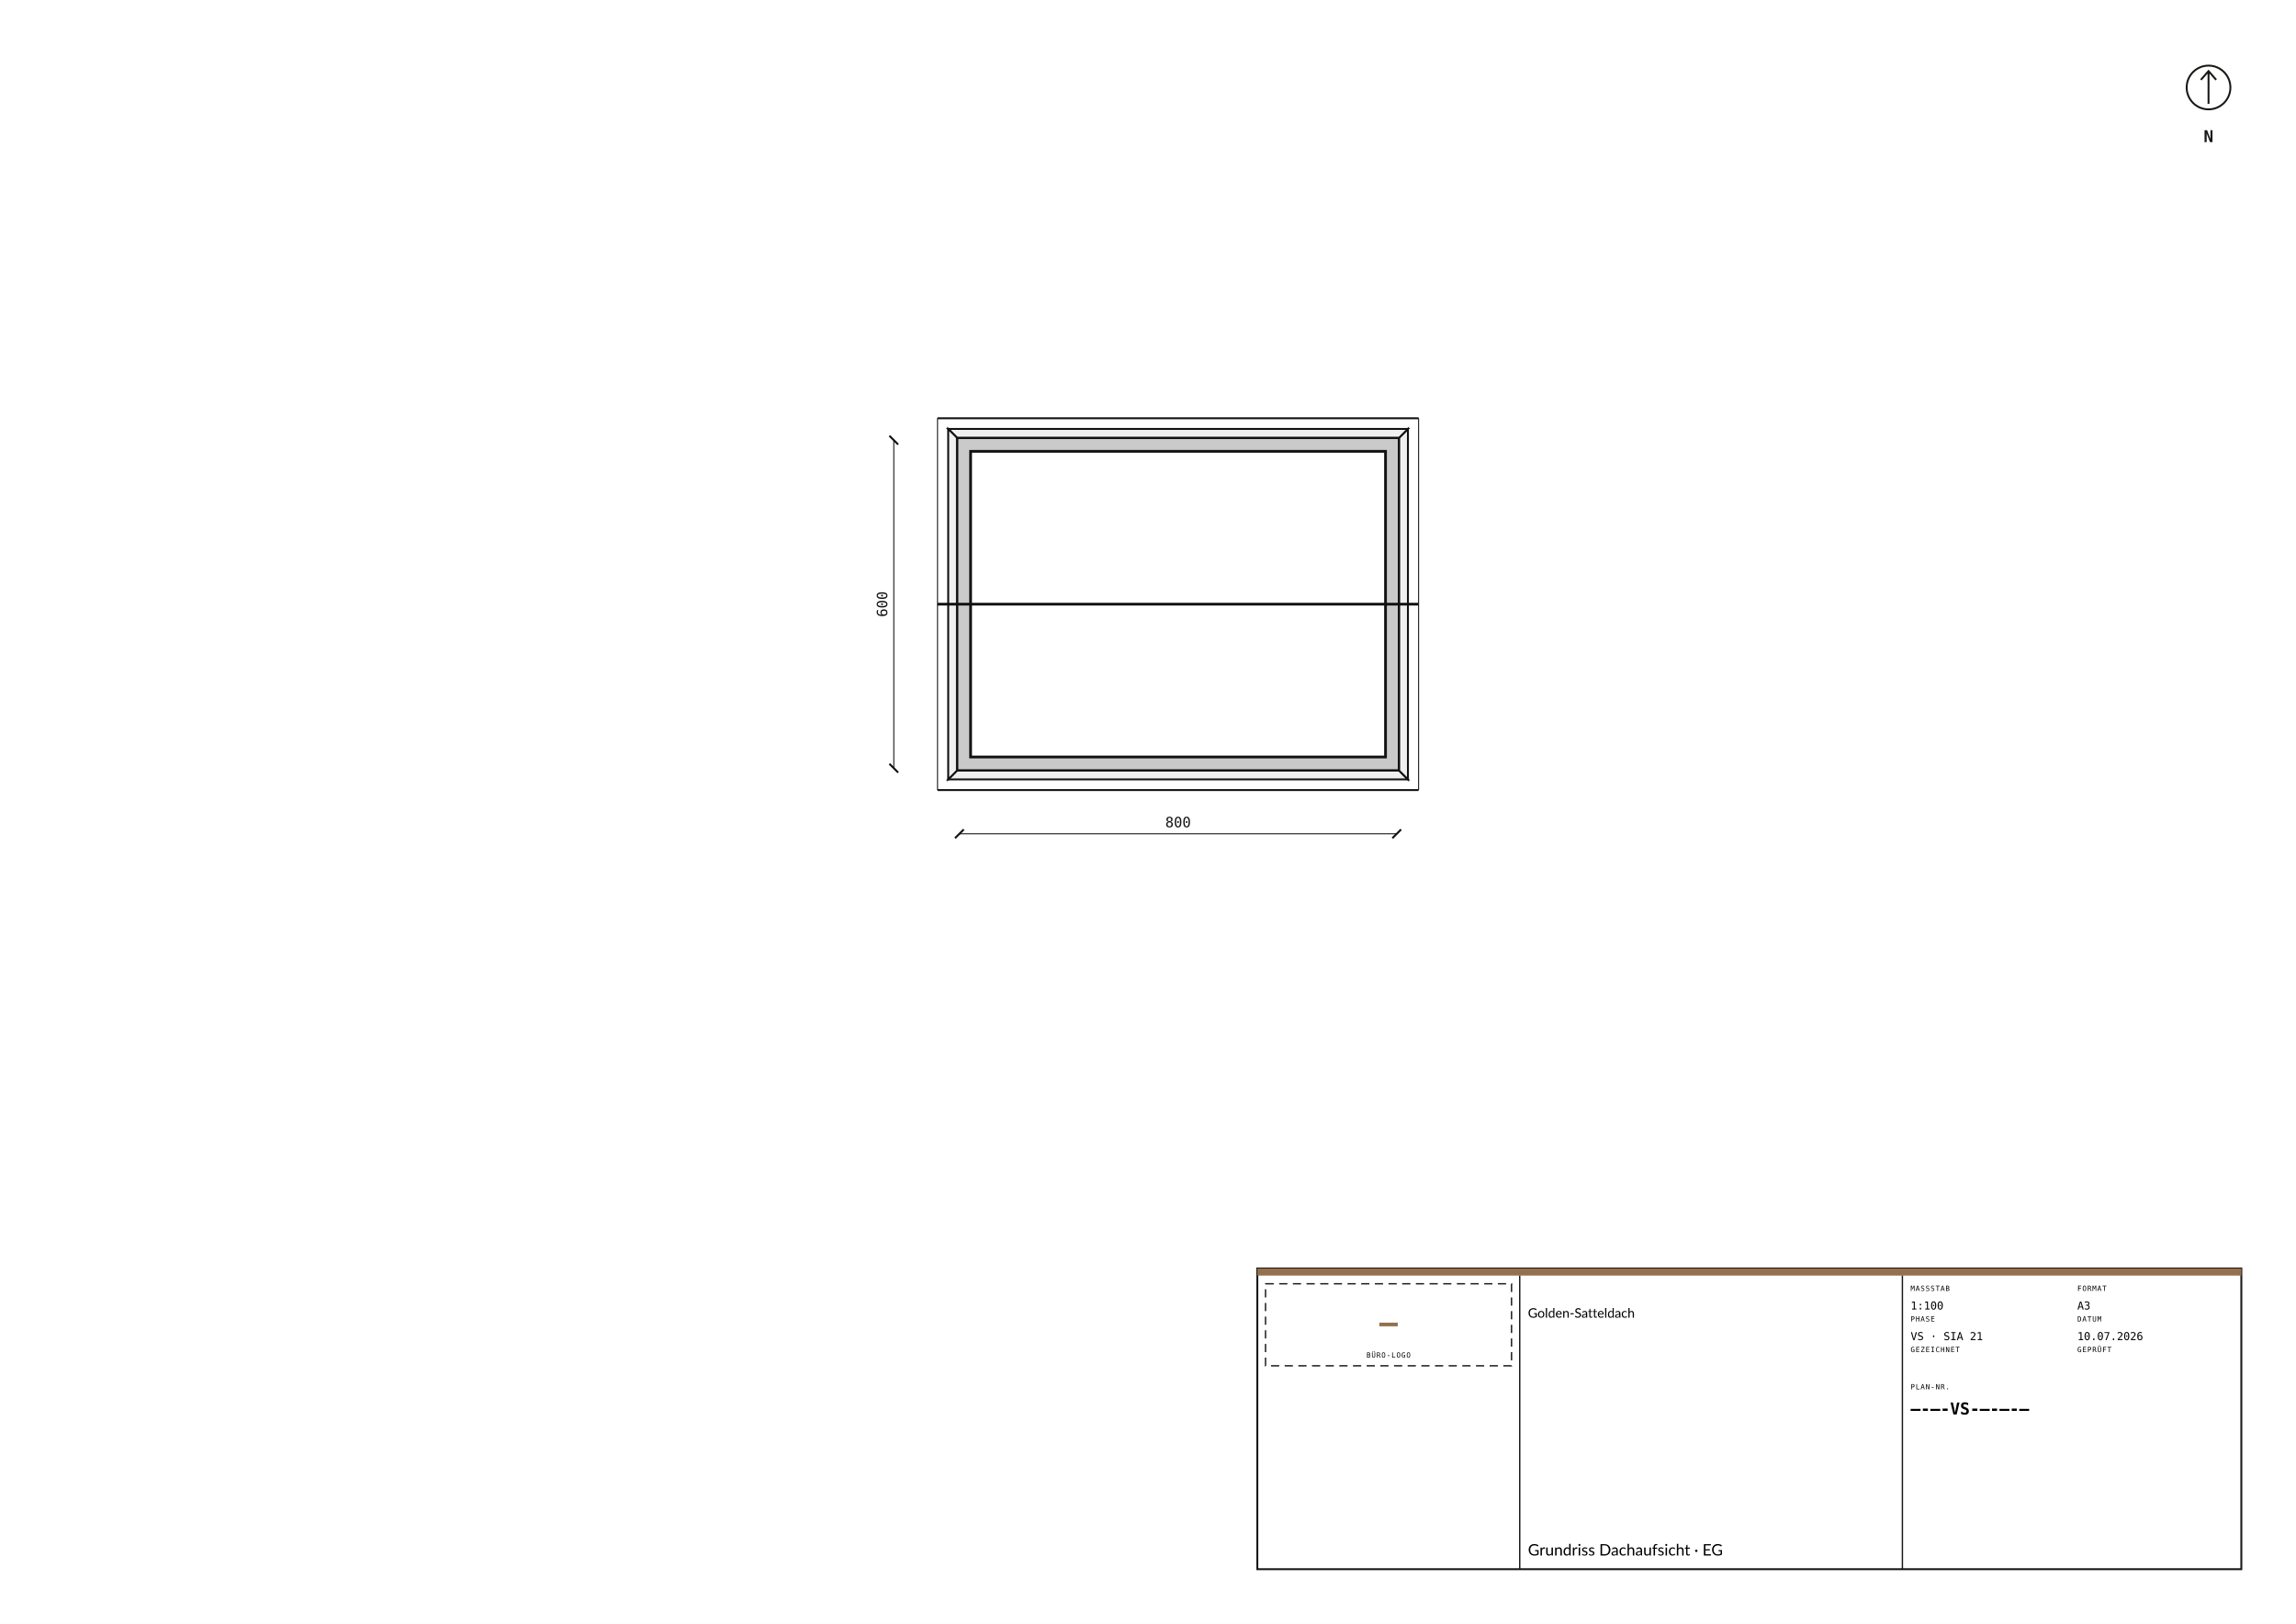
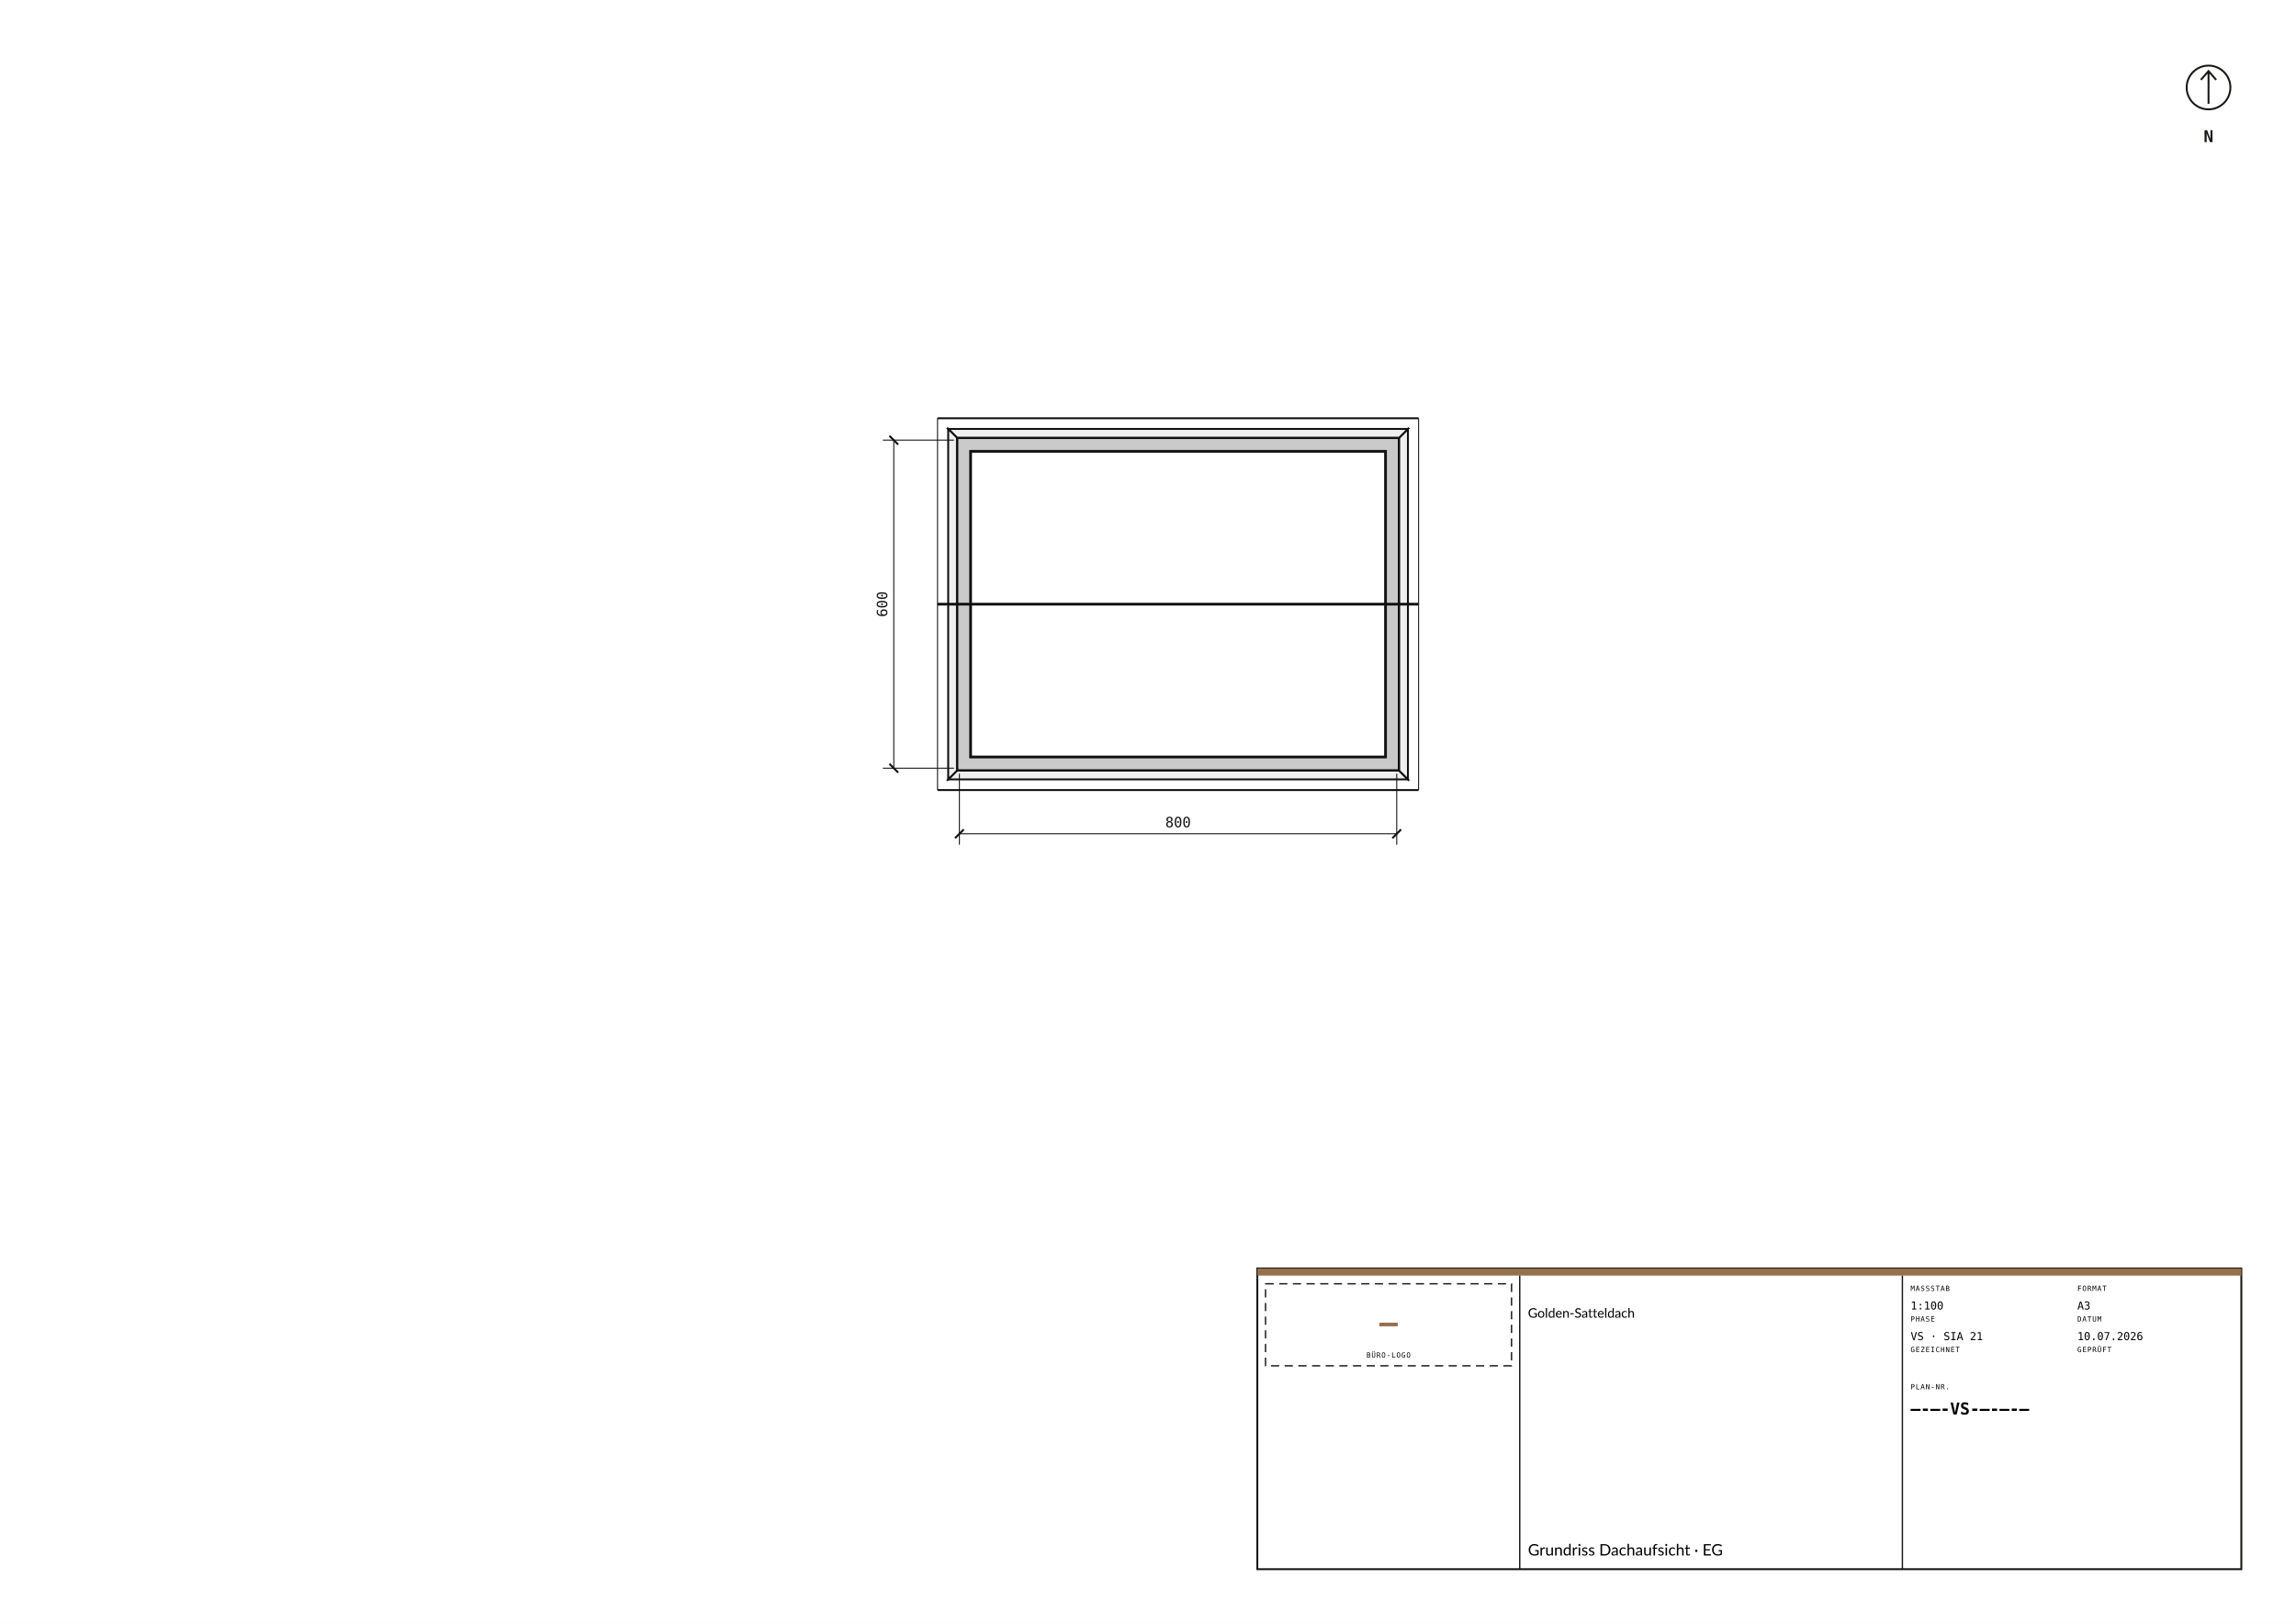
<svg xmlns="http://www.w3.org/2000/svg" width="420mm" height="297mm" viewBox="0 0 420 297" font-family="Helvetica, Arial, sans-serif">
  <rect width="420" height="297" fill="white" />
  <g transform="translate(175.50, 140.50) scale(0.01)">
    <path d="M 8045 45 L 8045 -6045 L -45 -6045 L -45 45 Z M 205 -5795 L 7795 -5795 L 7795 -205 L 205 -205 Z" fill-rule="evenodd" fill="#c9c9c9" stroke="#111" stroke-width="50" />
    <path d="M -45 45 L 8045 45 L 8205 205 L -205 205 Z" fill-rule="evenodd" fill="#efefef" stroke="#111" stroke-width="35" />
    <path d="M 8045 45 L 8045 -6045 L 8205 -6205 L 8205 205 Z" fill-rule="evenodd" fill="#efefef" stroke="#111" stroke-width="35" />
    <path d="M 8045 -6045 L -45 -6045 L -205 -6205 L 8205 -6205 Z" fill-rule="evenodd" fill="#efefef" stroke="#111" stroke-width="35" />
    <path d="M -45 -6045 L -45 45 L -205 205 L -205 -6205 Z" fill-rule="evenodd" fill="#efefef" stroke="#111" stroke-width="35" />
    <line x1="-400" y1="-3000" x2="-400" y2="400" stroke="#111" stroke-width="18" />
    <line x1="-400" y1="400" x2="8400" y2="400" stroke="#111" stroke-width="35" />
    <line x1="8400" y1="400" x2="8400" y2="-3000" stroke="#111" stroke-width="18" />
    <line x1="-400" y1="-3000" x2="8400" y2="-3000" stroke="#111" stroke-width="50" />
    <line x1="8400" y1="-6400" x2="-400" y2="-6400" stroke="#111" stroke-width="35" />
    <line x1="-400" y1="-6400" x2="-400" y2="-3000" stroke="#111" stroke-width="18" />
    <line x1="8400" y1="-3000" x2="8400" y2="-6400" stroke="#111" stroke-width="18" />
    <g stroke="#111" fill="#111">
      <line x1="0" y1="1200" x2="8000" y2="1200" stroke-width="18" />
+       <line x1="0" y1="100" x2="0" y2="1400" stroke-width="18" />
+       <line x1="8000" y1="100" x2="8000" y2="1400" stroke-width="18" />
      <line x1="-80" y1="1280" x2="80" y2="1120" stroke-width="36" />
      <line x1="7920" y1="1280" x2="8080" y2="1120" stroke-width="36" />
      <text x="4000" y="1080" text-anchor="middle" font-size="260" font-family="'IBM Plex Mono', ui-monospace, monospace" stroke="none">800</text>
    </g>
    <g stroke="#111" fill="#111">
      <line x1="-1200" y1="0" x2="-1200" y2="-6000" stroke-width="18" />
+       <line x1="-100" y1="0" x2="-1400" y2="0" stroke-width="18" />
+       <line x1="-100" y1="-6000" x2="-1400" y2="-6000" stroke-width="18" />
      <line x1="-1280" y1="-80" x2="-1120" y2="80" stroke-width="36" />
      <line x1="-1280" y1="-6080" x2="-1120" y2="-5920" stroke-width="36" />
      <text x="-1320" y="-3000" text-anchor="middle" font-size="260" font-family="'IBM Plex Mono', ui-monospace, monospace" stroke="none" transform="rotate(-90 -1320 -3000)">600</text>
    </g>
  </g>
  <g data-teil="nordpfeil" stroke="#1A1815" fill="none" stroke-width="0.35">
    <circle cx="404.00" cy="16.00" r="4" />
    <path d="M 404.00 19.00 L 404.00 13.00 M 402.60 14.60 L 404.00 13.00 L 405.40 14.60" />
    <text x="404.00" y="26.00" text-anchor="middle" font-family="'IBM Plex Mono', ui-monospace, monospace" font-size="3" font-feature-settings="'tnum'" font-weight="bold" stroke="none" fill="#1A1815">N</text>
  </g>
  <g data-teil="plankopf">
    <rect x="230" y="232" width="180" height="55" fill="white" stroke="#1A1815" stroke-width="0.35" />
    <rect x="230" y="232" width="180" height="1.3" fill="#94704F" />
    <line x1="278" y1="233.3" x2="278" y2="287" stroke="#1A1815" stroke-width="0.25" />
    <line x1="348" y1="233.3" x2="348" y2="287" stroke="#1A1815" stroke-width="0.25" />
    <rect x="231.5" y="234.8" width="45" height="15" fill="none" stroke="#1A1815" stroke-width="0.25" stroke-dasharray="1.5 1" />
    <text x="254.00" y="243.80" text-anchor="middle" font-family="'IBM Plex Mono', ui-monospace, monospace" font-size="5.6" font-feature-settings="'tnum'" font-weight="bold" fill="#94704F">—</text>
    <text x="254.00" y="248.30" text-anchor="middle" font-family="'IBM Plex Mono', ui-monospace, monospace" font-size="1.3" font-feature-settings="'tnum'" letter-spacing="0.1em">BÜRO-LOGO</text>
    <text x="279.50" y="241.00" text-anchor="start" font-family="'Lato', Helvetica, Arial, sans-serif" font-size="2.4">Golden-Satteldach</text>
    <text x="279.50" y="284.50" text-anchor="start" font-family="'Lato', Helvetica, Arial, sans-serif" font-size="2.9">Grundriss Dachaufsicht · EG</text>
    <text x="349.50" y="236.10" text-anchor="start" font-family="'IBM Plex Mono', ui-monospace, monospace" font-size="1.3" font-feature-settings="'tnum'" letter-spacing="0.1em">MASSSTAB</text>
    <text x="349.50" y="239.50" text-anchor="start" font-family="'IBM Plex Mono', ui-monospace, monospace" font-size="2" font-feature-settings="'tnum'">1:100</text>
    <text x="380.00" y="236.10" text-anchor="start" font-family="'IBM Plex Mono', ui-monospace, monospace" font-size="1.3" font-feature-settings="'tnum'" letter-spacing="0.1em">FORMAT</text>
    <text x="380.00" y="239.50" text-anchor="start" font-family="'IBM Plex Mono', ui-monospace, monospace" font-size="2" font-feature-settings="'tnum'">A3</text>
    <text x="349.50" y="241.70" text-anchor="start" font-family="'IBM Plex Mono', ui-monospace, monospace" font-size="1.3" font-feature-settings="'tnum'" letter-spacing="0.1em">PHASE</text>
    <text x="349.50" y="245.10" text-anchor="start" font-family="'IBM Plex Mono', ui-monospace, monospace" font-size="2" font-feature-settings="'tnum'">VS · SIA 21</text>
    <text x="380.00" y="241.70" text-anchor="start" font-family="'IBM Plex Mono', ui-monospace, monospace" font-size="1.3" font-feature-settings="'tnum'" letter-spacing="0.1em">DATUM</text>
    <text x="380.00" y="245.10" text-anchor="start" font-family="'IBM Plex Mono', ui-monospace, monospace" font-size="2" font-feature-settings="'tnum'">10.07.2026</text>
    <text x="349.50" y="247.30" text-anchor="start" font-family="'IBM Plex Mono', ui-monospace, monospace" font-size="1.3" font-feature-settings="'tnum'" letter-spacing="0.1em">GEZEICHNET</text>
    <text x="380.00" y="247.30" text-anchor="start" font-family="'IBM Plex Mono', ui-monospace, monospace" font-size="1.3" font-feature-settings="'tnum'" letter-spacing="0.1em">GEPRÜFT</text>
    <text x="349.50" y="254.10" text-anchor="start" font-family="'IBM Plex Mono', ui-monospace, monospace" font-size="1.3" font-feature-settings="'tnum'" letter-spacing="0.1em">PLAN-NR.</text>
    <text x="349.50" y="258.70" text-anchor="start" font-family="'IBM Plex Mono', ui-monospace, monospace" font-size="3" font-feature-settings="'tnum'" font-weight="bold">—-—-VS-—-—-—</text>
  </g>
</svg>
